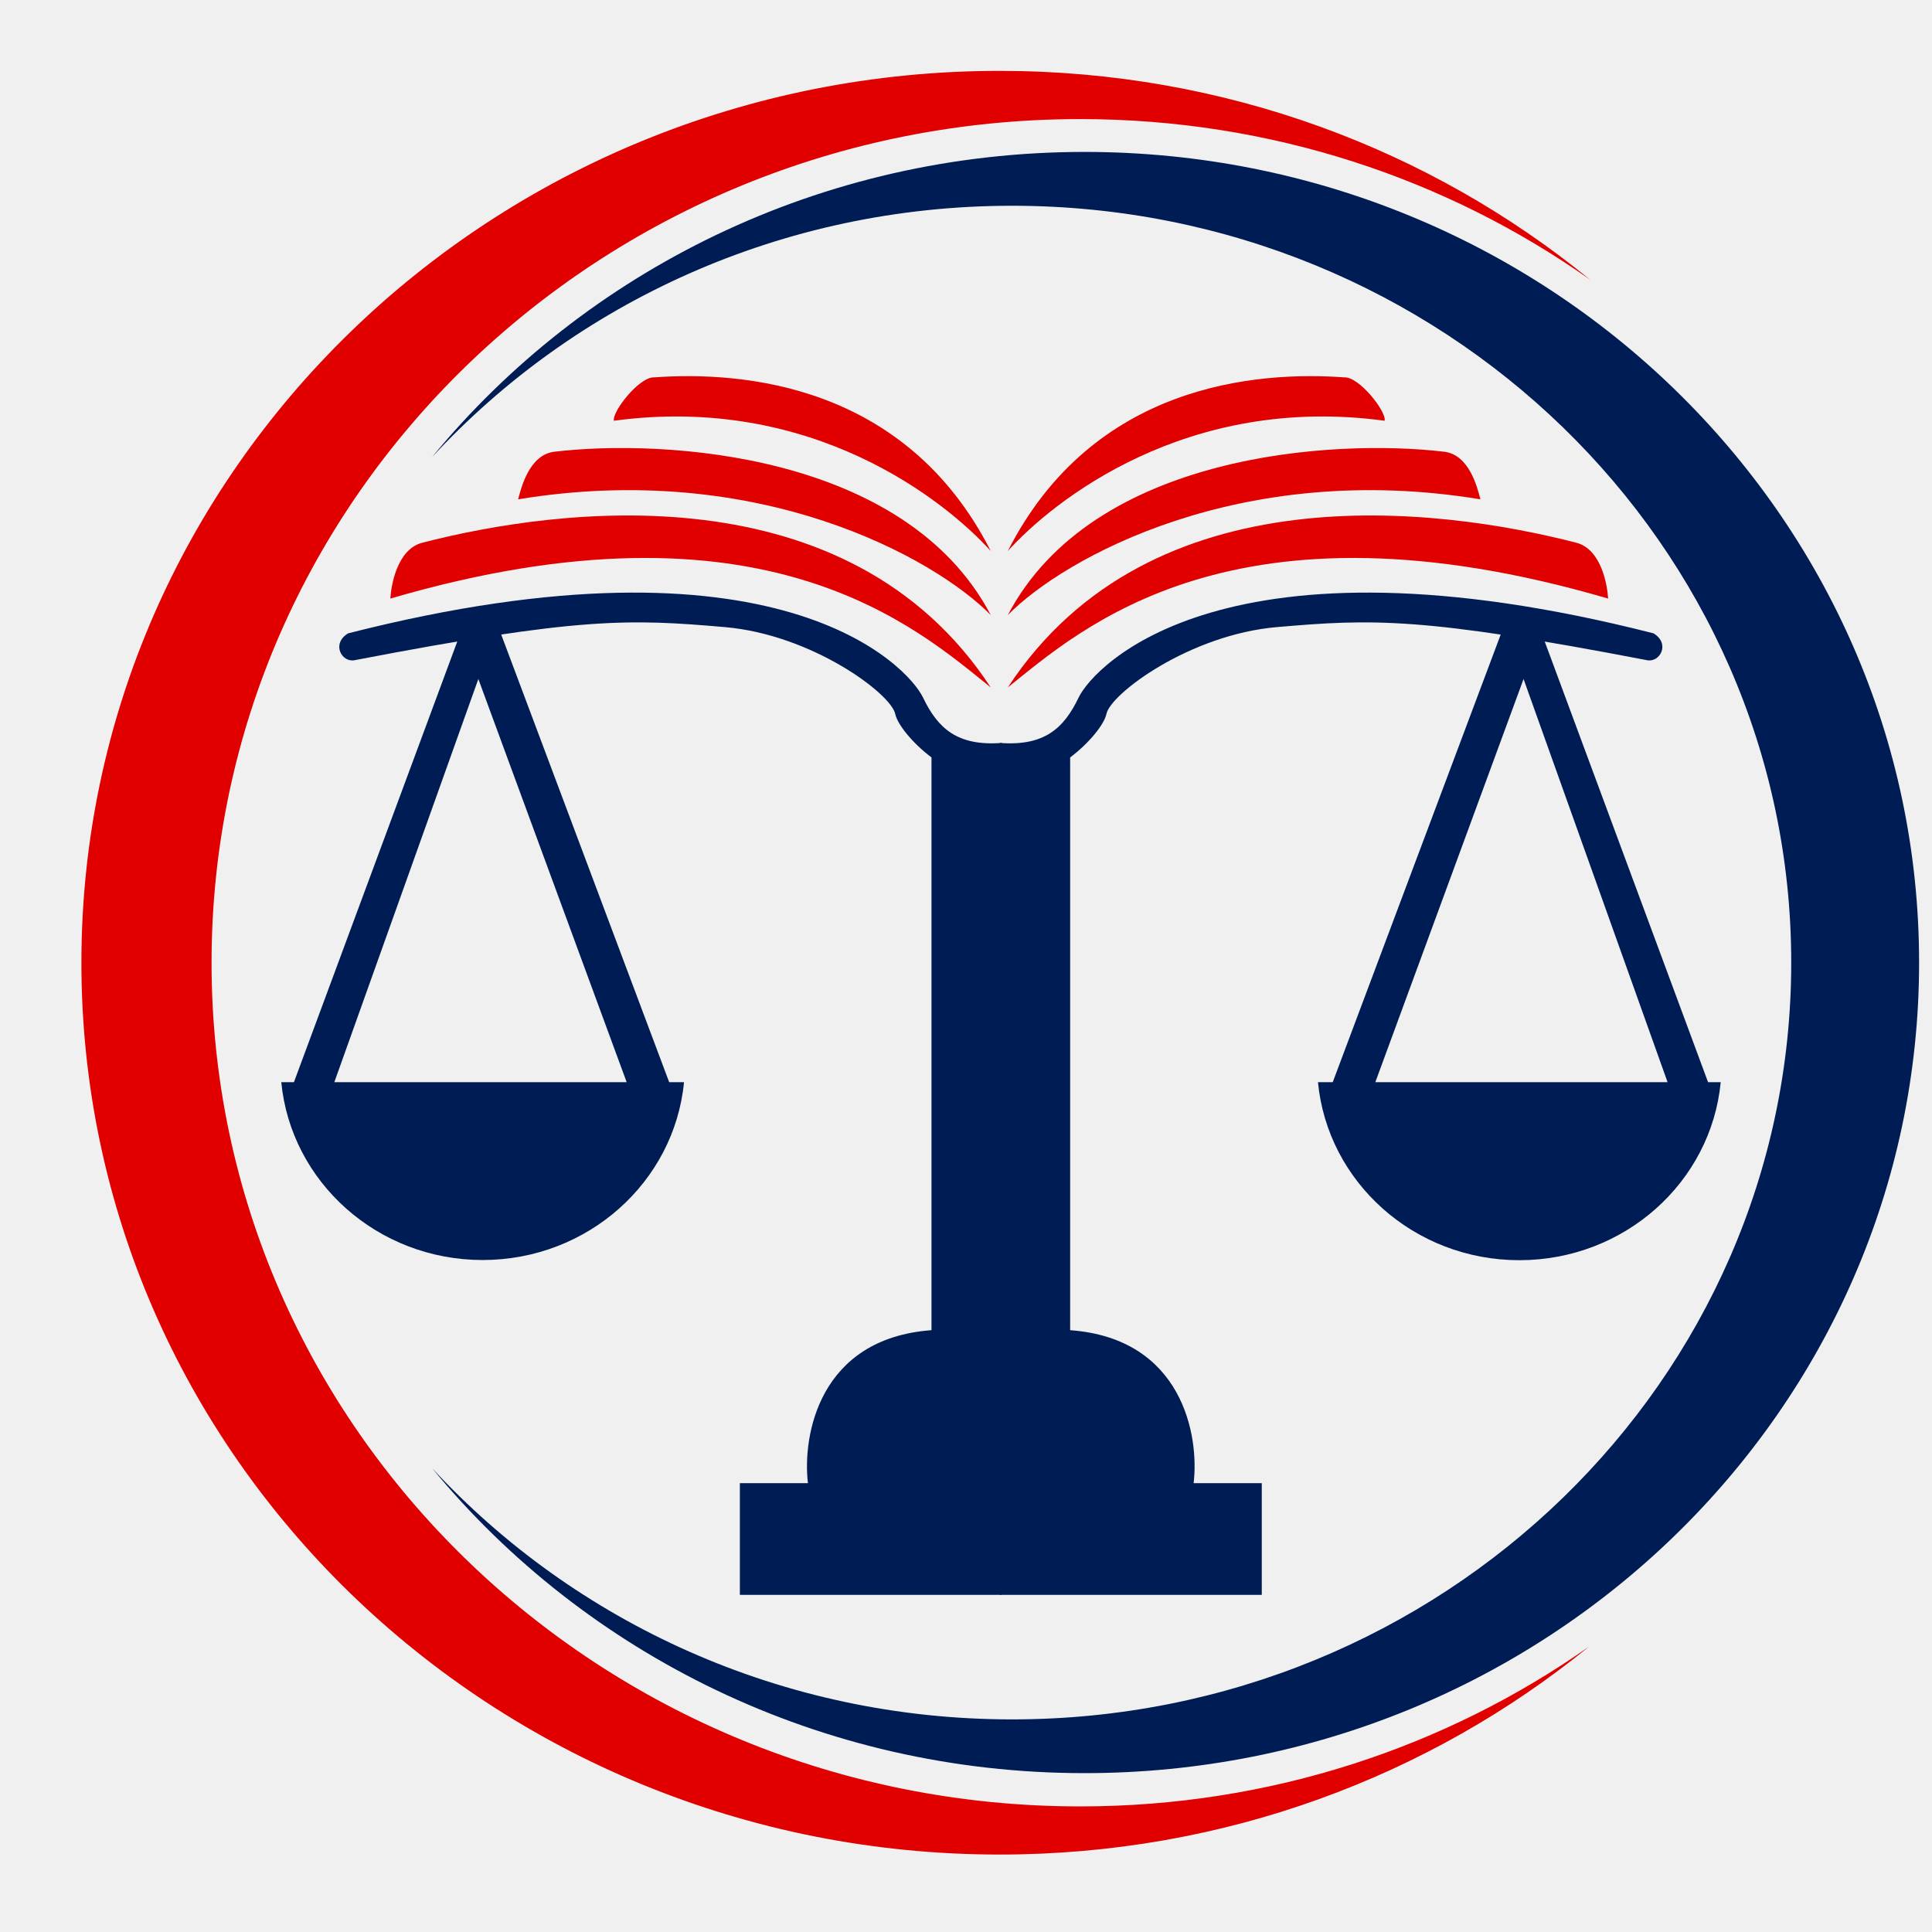
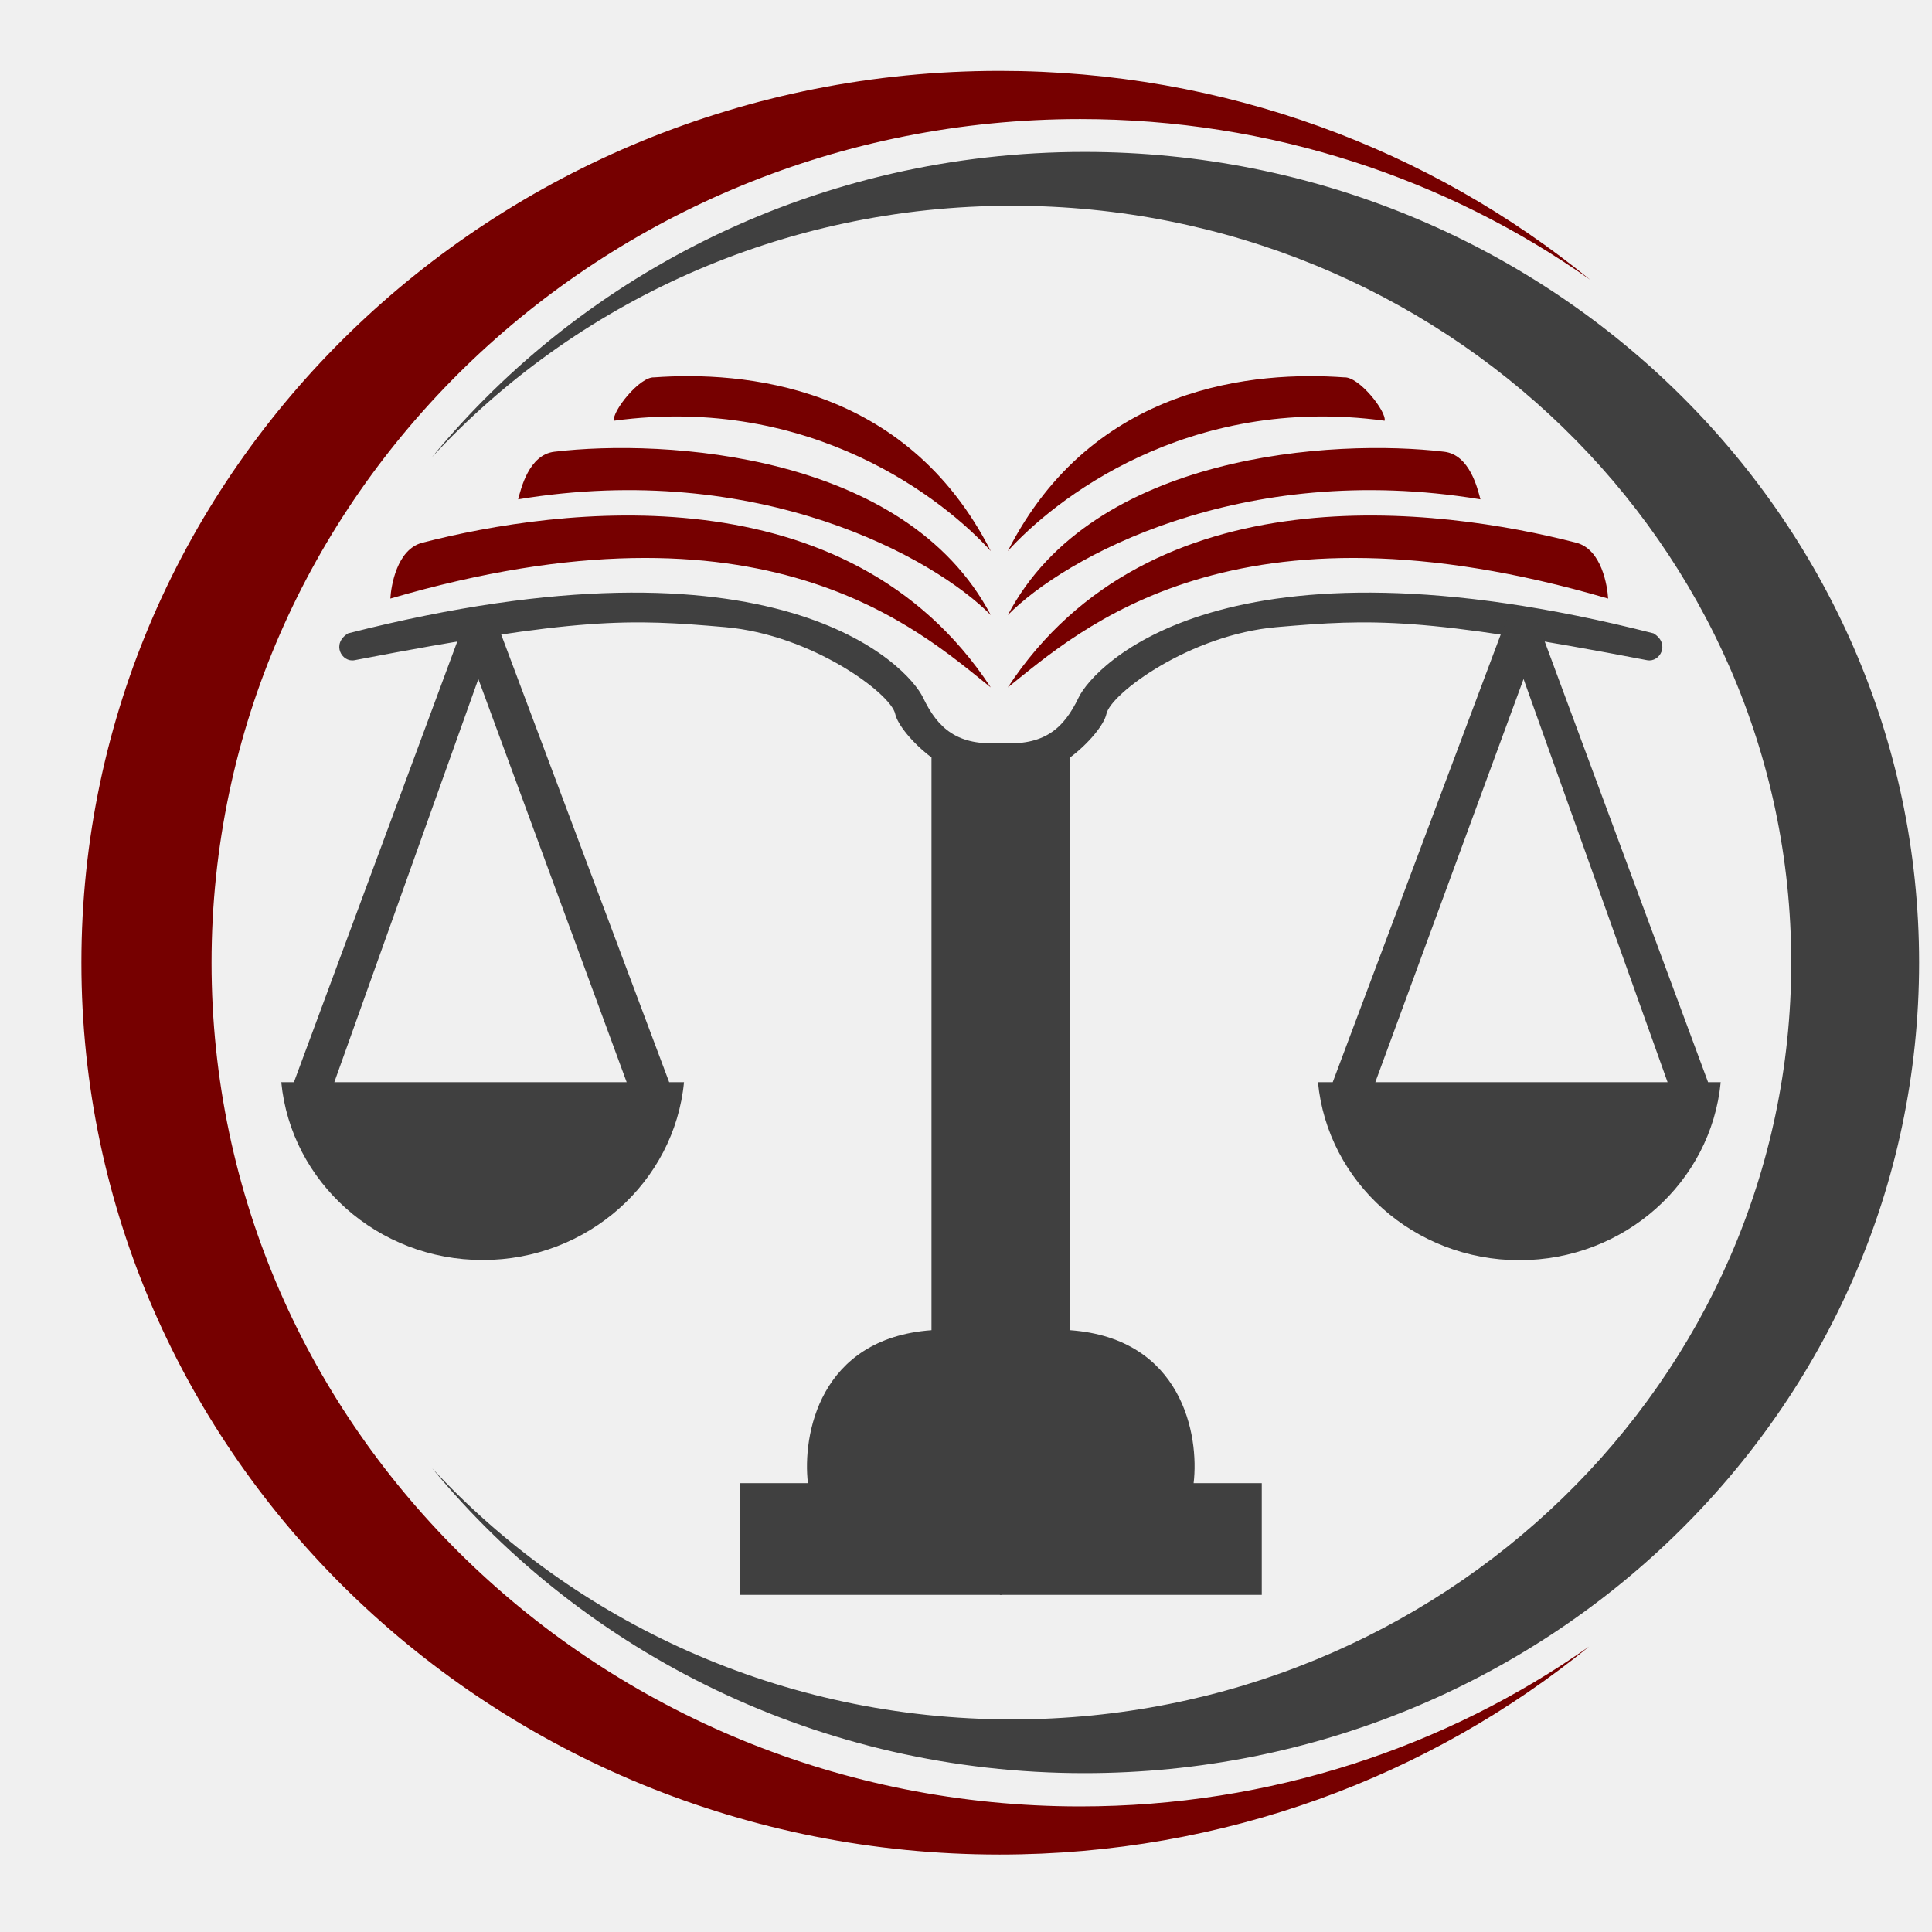
<svg xmlns="http://www.w3.org/2000/svg" width="22" height="22" viewBox="0 0 22 22" fill="none">
  <g clip-path="url(#clip0_1735_773)">
    <path fill-rule="evenodd" clip-rule="evenodd" d="M12.349 20.191C17.598 20.191 21.853 16.058 21.853 10.961C21.853 5.863 17.598 1.73 12.349 1.73C9.341 1.73 6.659 3.088 4.918 5.207C6.542 3.449 8.9 2.343 11.524 2.343C16.424 2.343 20.397 6.201 20.397 10.961C20.397 15.72 16.424 19.579 11.524 19.579C8.901 19.579 6.545 18.474 4.92 16.718C6.662 18.834 9.343 20.191 12.349 20.191Z" fill="url(#paint0_linear_1735_773)" />
-     <path fill-rule="evenodd" clip-rule="evenodd" d="M11.383 21.118C5.608 21.118 0.927 16.571 0.927 10.962C0.927 5.353 5.608 0.807 11.383 0.807C13.945 0.807 16.291 1.701 18.109 3.187C16.478 2.035 14.471 1.356 12.3 1.356C6.838 1.356 2.409 5.657 2.409 10.963C2.409 16.269 6.838 20.57 12.3 20.57C14.465 20.57 16.468 19.894 18.096 18.749C16.28 20.228 13.938 21.118 11.383 21.118Z" fill="#E00000" />
-     <path d="M11.282 6.275C10.312 4.367 8.445 4.226 7.451 4.297C7.282 4.286 6.967 4.689 6.991 4.791C9.245 4.485 10.765 5.702 11.282 6.275Z" fill="#E00000" />
-     <path d="M11.282 7.004C10.312 5.158 7.565 4.995 6.312 5.144C6.021 5.179 5.932 5.568 5.9 5.686C8.635 5.234 10.643 6.353 11.282 7.004Z" fill="#E00000" />
-     <path d="M4.809 6.18C4.518 6.255 4.453 6.675 4.445 6.816C8.712 5.568 10.458 7.169 11.282 7.828C9.653 5.342 6.361 5.78 4.809 6.18Z" fill="#E00000" />
-     <path d="M11.476 6.275C12.446 4.367 14.312 4.226 15.306 4.297C15.476 4.286 15.791 4.689 15.767 4.791C13.512 4.485 11.993 5.702 11.476 6.275Z" fill="#E00000" />
-     <path d="M11.476 7.004C12.446 5.158 15.193 4.995 16.446 5.144C16.737 5.179 16.826 5.568 16.858 5.686C14.123 5.234 12.114 6.353 11.476 7.004Z" fill="#E00000" />
-     <path d="M17.949 6.18C18.24 6.255 18.304 6.675 18.312 6.816C14.046 5.568 12.3 7.169 11.476 7.828C13.105 5.342 16.397 5.78 17.949 6.18Z" fill="#E00000" />
+     <path fill-rule="evenodd" clip-rule="evenodd" d="M11.383 21.118C5.608 21.118 0.927 16.571 0.927 10.962C0.927 5.353 5.608 0.807 11.383 0.807C13.945 0.807 16.291 1.701 18.109 3.187C16.478 2.035 14.471 1.356 12.3 1.356C6.838 1.356 2.409 5.657 2.409 10.963C2.409 16.269 6.838 20.57 12.3 20.57C14.465 20.57 16.468 19.894 18.096 18.749C16.28 20.228 13.938 21.118 11.383 21.118Z" fill="#760000" />
+     <path d="M11.282 6.275C10.312 4.367 8.445 4.226 7.451 4.297C7.282 4.286 6.967 4.689 6.991 4.791C9.245 4.485 10.765 5.702 11.282 6.275Z" fill="#760000" />
+     <path d="M11.282 7.004C10.312 5.158 7.565 4.995 6.312 5.144C6.021 5.179 5.932 5.568 5.9 5.686C8.635 5.234 10.643 6.353 11.282 7.004Z" fill="#760000" />
+     <path d="M4.809 6.18C4.518 6.255 4.453 6.675 4.445 6.816C8.712 5.568 10.458 7.169 11.282 7.828C9.653 5.342 6.361 5.78 4.809 6.18Z" fill="#760000" />
+     <path d="M11.476 6.275C12.446 4.367 14.312 4.226 15.306 4.297C15.476 4.286 15.791 4.689 15.767 4.791C13.512 4.485 11.993 5.702 11.476 6.275Z" fill="#760000" />
+     <path d="M11.476 7.004C12.446 5.158 15.193 4.995 16.446 5.144C16.737 5.179 16.826 5.568 16.858 5.686C14.123 5.234 12.114 6.353 11.476 7.004Z" fill="#760000" />
+     <path d="M17.949 6.18C18.24 6.255 18.304 6.675 18.312 6.816C14.046 5.568 12.3 7.169 11.476 7.828C13.105 5.342 16.397 5.78 17.949 6.18Z" fill="#760000" />
    <path d="M11.407 18.161V8.46C10.902 8.498 10.679 8.295 10.51 7.942C10.341 7.59 8.861 5.964 3.964 7.212C3.77 7.33 3.891 7.546 4.037 7.518C6.606 7.024 7.164 7.047 8.255 7.141C9.245 7.227 10.147 7.899 10.194 8.13C10.219 8.248 10.388 8.46 10.607 8.625V15.147C9.326 15.241 9.136 16.348 9.2 16.889H8.425V18.161H11.407Z" fill="url(#paint1_linear_1735_773)" />
    <path fill-rule="evenodd" clip-rule="evenodd" d="M3.807 12.323H7.136L5.447 7.732L3.807 12.323ZM7.62 12.323H7.789C7.679 13.459 6.694 14.348 5.496 14.348C4.298 14.348 3.313 13.459 3.203 12.323H3.347L5.302 7.049H5.641L7.62 12.323Z" fill="url(#paint2_linear_1735_773)" />
    <path d="M11.386 18.161V8.46C11.891 8.498 12.114 8.295 12.283 7.942C12.452 7.59 13.932 5.964 18.829 7.212C19.023 7.33 18.902 7.546 18.756 7.518C16.187 7.024 15.629 7.047 14.538 7.141C13.548 7.227 12.646 7.899 12.599 8.13C12.574 8.248 12.405 8.46 12.186 8.625V15.147C13.466 15.241 13.657 16.348 13.592 16.889H14.368V18.161H11.386Z" fill="url(#paint3_linear_1735_773)" />
    <path fill-rule="evenodd" clip-rule="evenodd" d="M18.989 12.323H15.661L17.349 7.732L18.989 12.323ZM15.176 12.323H15.008C15.117 13.46 16.102 14.35 17.301 14.35C18.5 14.35 19.485 13.46 19.594 12.323H19.45L17.495 7.049H17.155L15.176 12.323Z" fill="url(#paint4_linear_1735_773)" />
  </g>
  <defs>
    <linearGradient id="paint0_linear_1735_773" x1="21.853" y1="10.961" x2="4.918" y2="10.961" gradientUnits="userSpaceOnUse">
-       <stop stop-color="#001C54" />
-       <stop offset="1" stop-color="#001C54" />
+       <stop stop-color="#404040" />
+       <stop offset="1" stop-color="#404040" />
    </linearGradient>
    <linearGradient id="paint1_linear_1735_773" x1="11.407" y1="12.454" x2="3.863" y2="12.454" gradientUnits="userSpaceOnUse">
-       <stop stop-color="#001C54" />
-       <stop offset="1" stop-color="#001C54" />
+       <stop stop-color="#404040" />
+       <stop offset="1" stop-color="#404040" />
    </linearGradient>
    <linearGradient id="paint2_linear_1735_773" x1="7.789" y1="10.698" x2="3.203" y2="10.698" gradientUnits="userSpaceOnUse">
-       <stop stop-color="#001C54" />
-       <stop offset="1" stop-color="#001C54" />
+       <stop stop-color="#404040" />
+       <stop offset="1" stop-color="#404040" />
    </linearGradient>
    <linearGradient id="paint3_linear_1735_773" x1="11.386" y1="12.454" x2="18.93" y2="12.454" gradientUnits="userSpaceOnUse">
-       <stop stop-color="#001C54" />
-       <stop offset="1" stop-color="#001C54" />
+       <stop stop-color="#404040" />
+       <stop offset="1" stop-color="#404040" />
    </linearGradient>
    <linearGradient id="paint4_linear_1735_773" x1="15.008" y1="10.699" x2="19.594" y2="10.699" gradientUnits="userSpaceOnUse">
-       <stop stop-color="#001C54" />
-       <stop offset="1" stop-color="#001C54" />
+       <stop stop-color="#404040" />
+       <stop offset="1" stop-color="#404040" />
    </linearGradient>
    <clipPath id="clip0_1735_773">
      <rect width="21.167" height="21.167" fill="white" transform="translate(0.722656 0.474609)" />
    </clipPath>
  </defs>
</svg>
